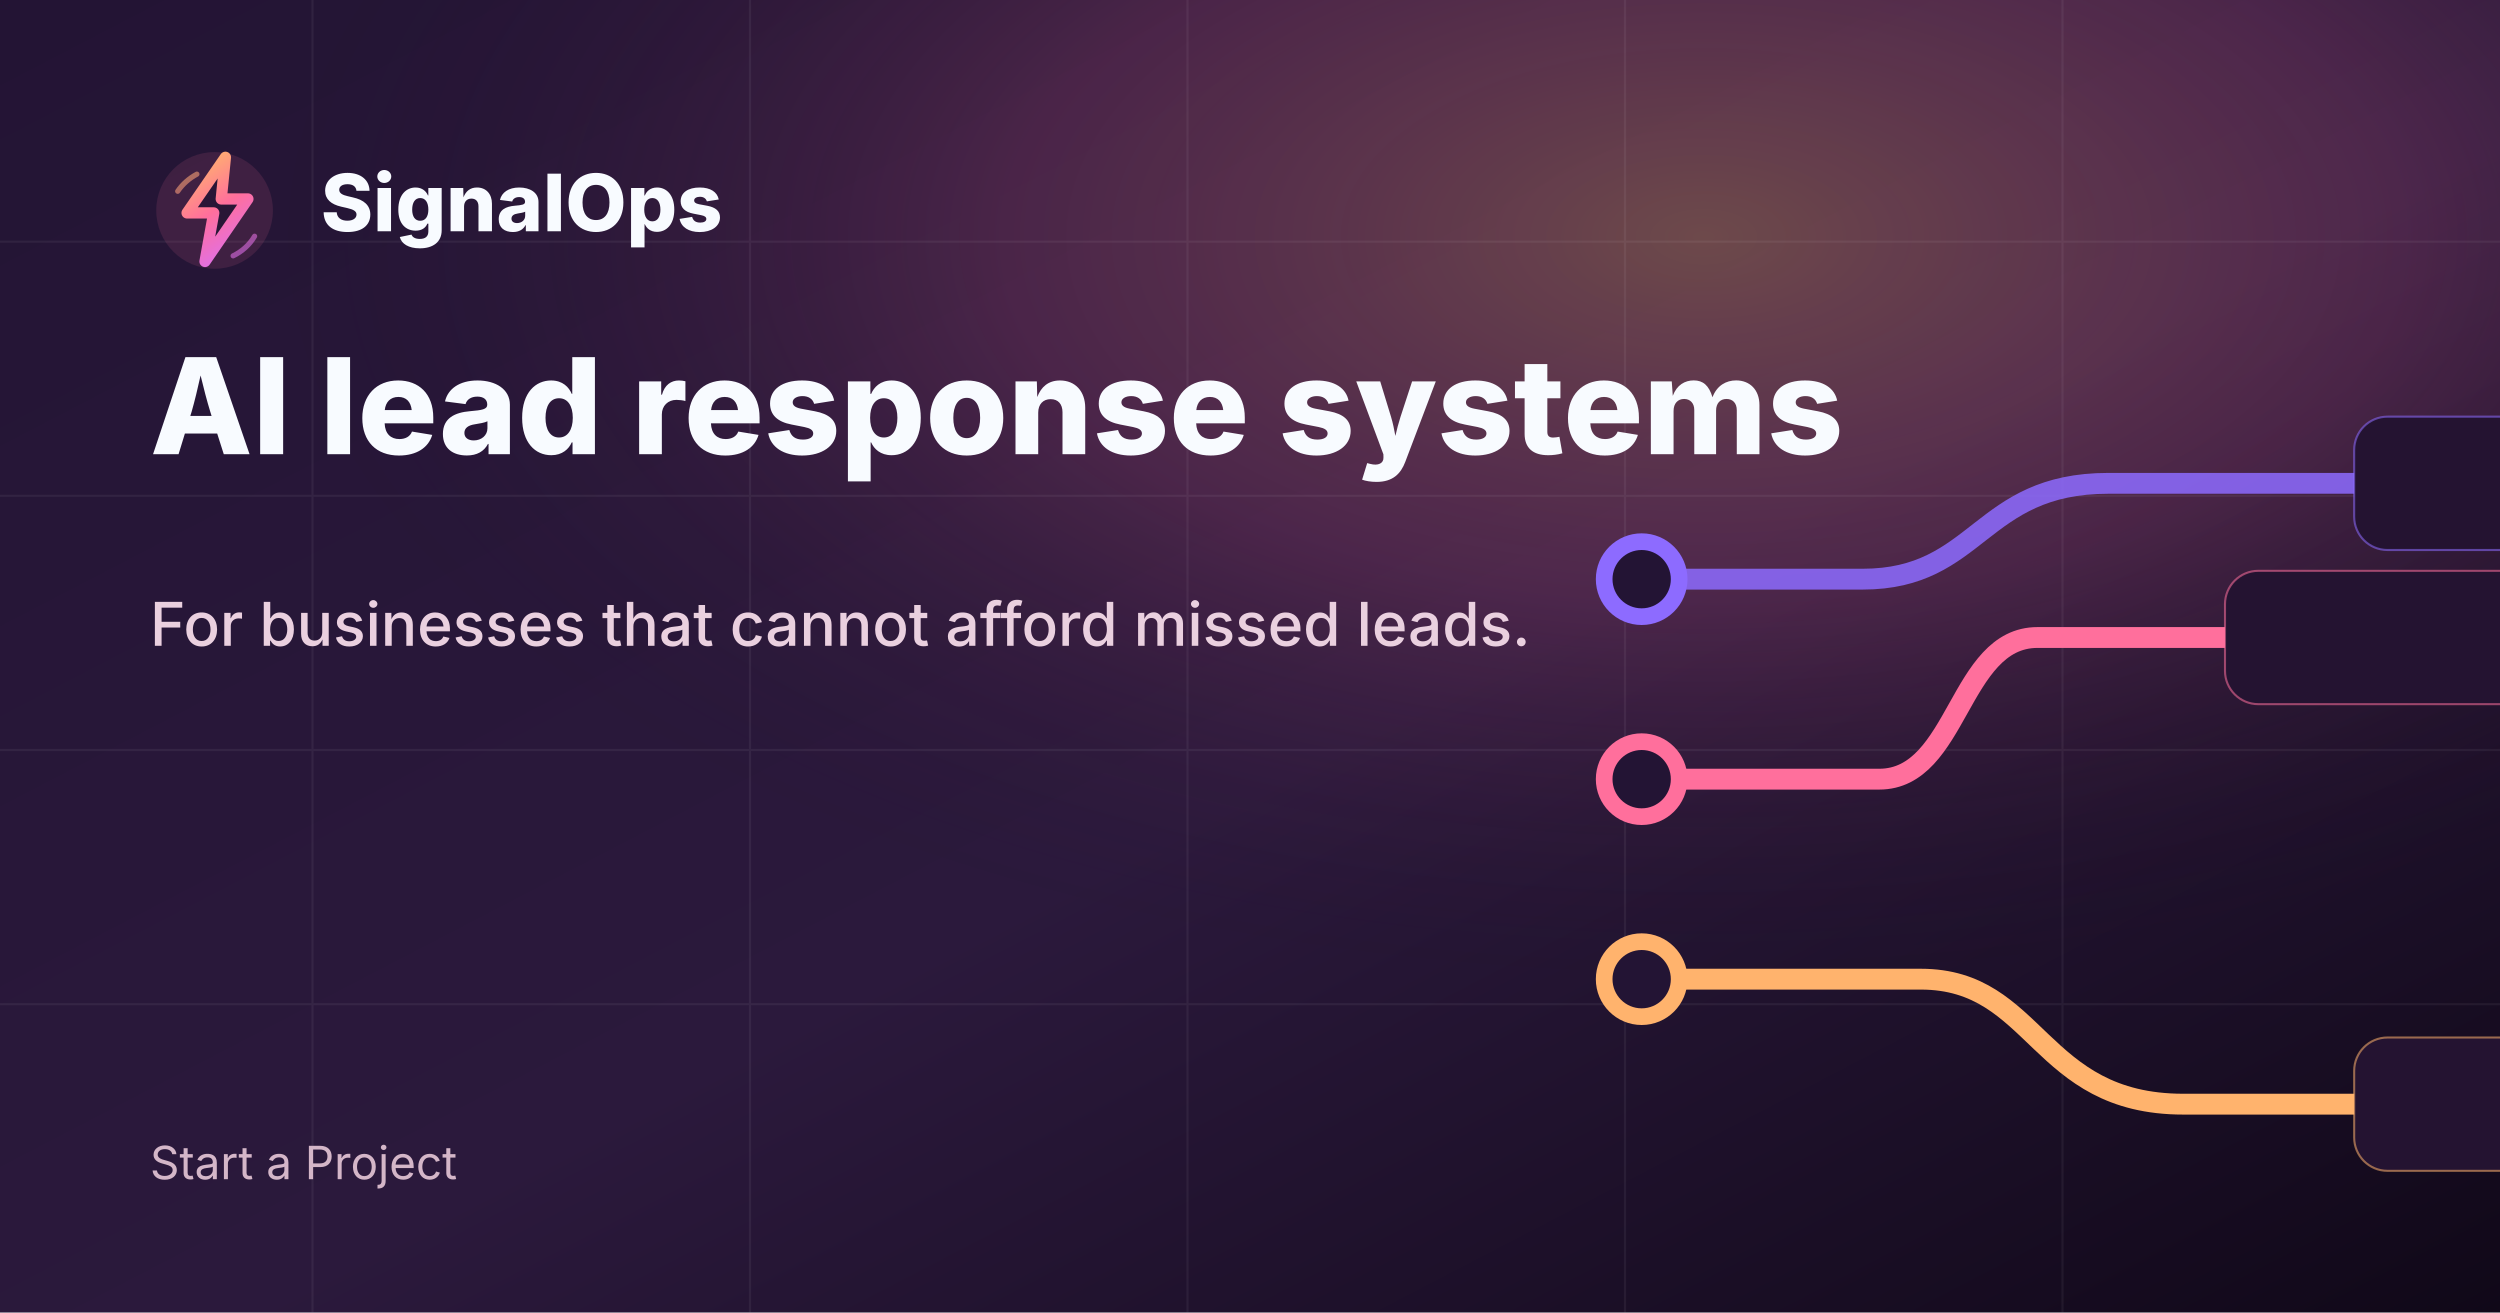
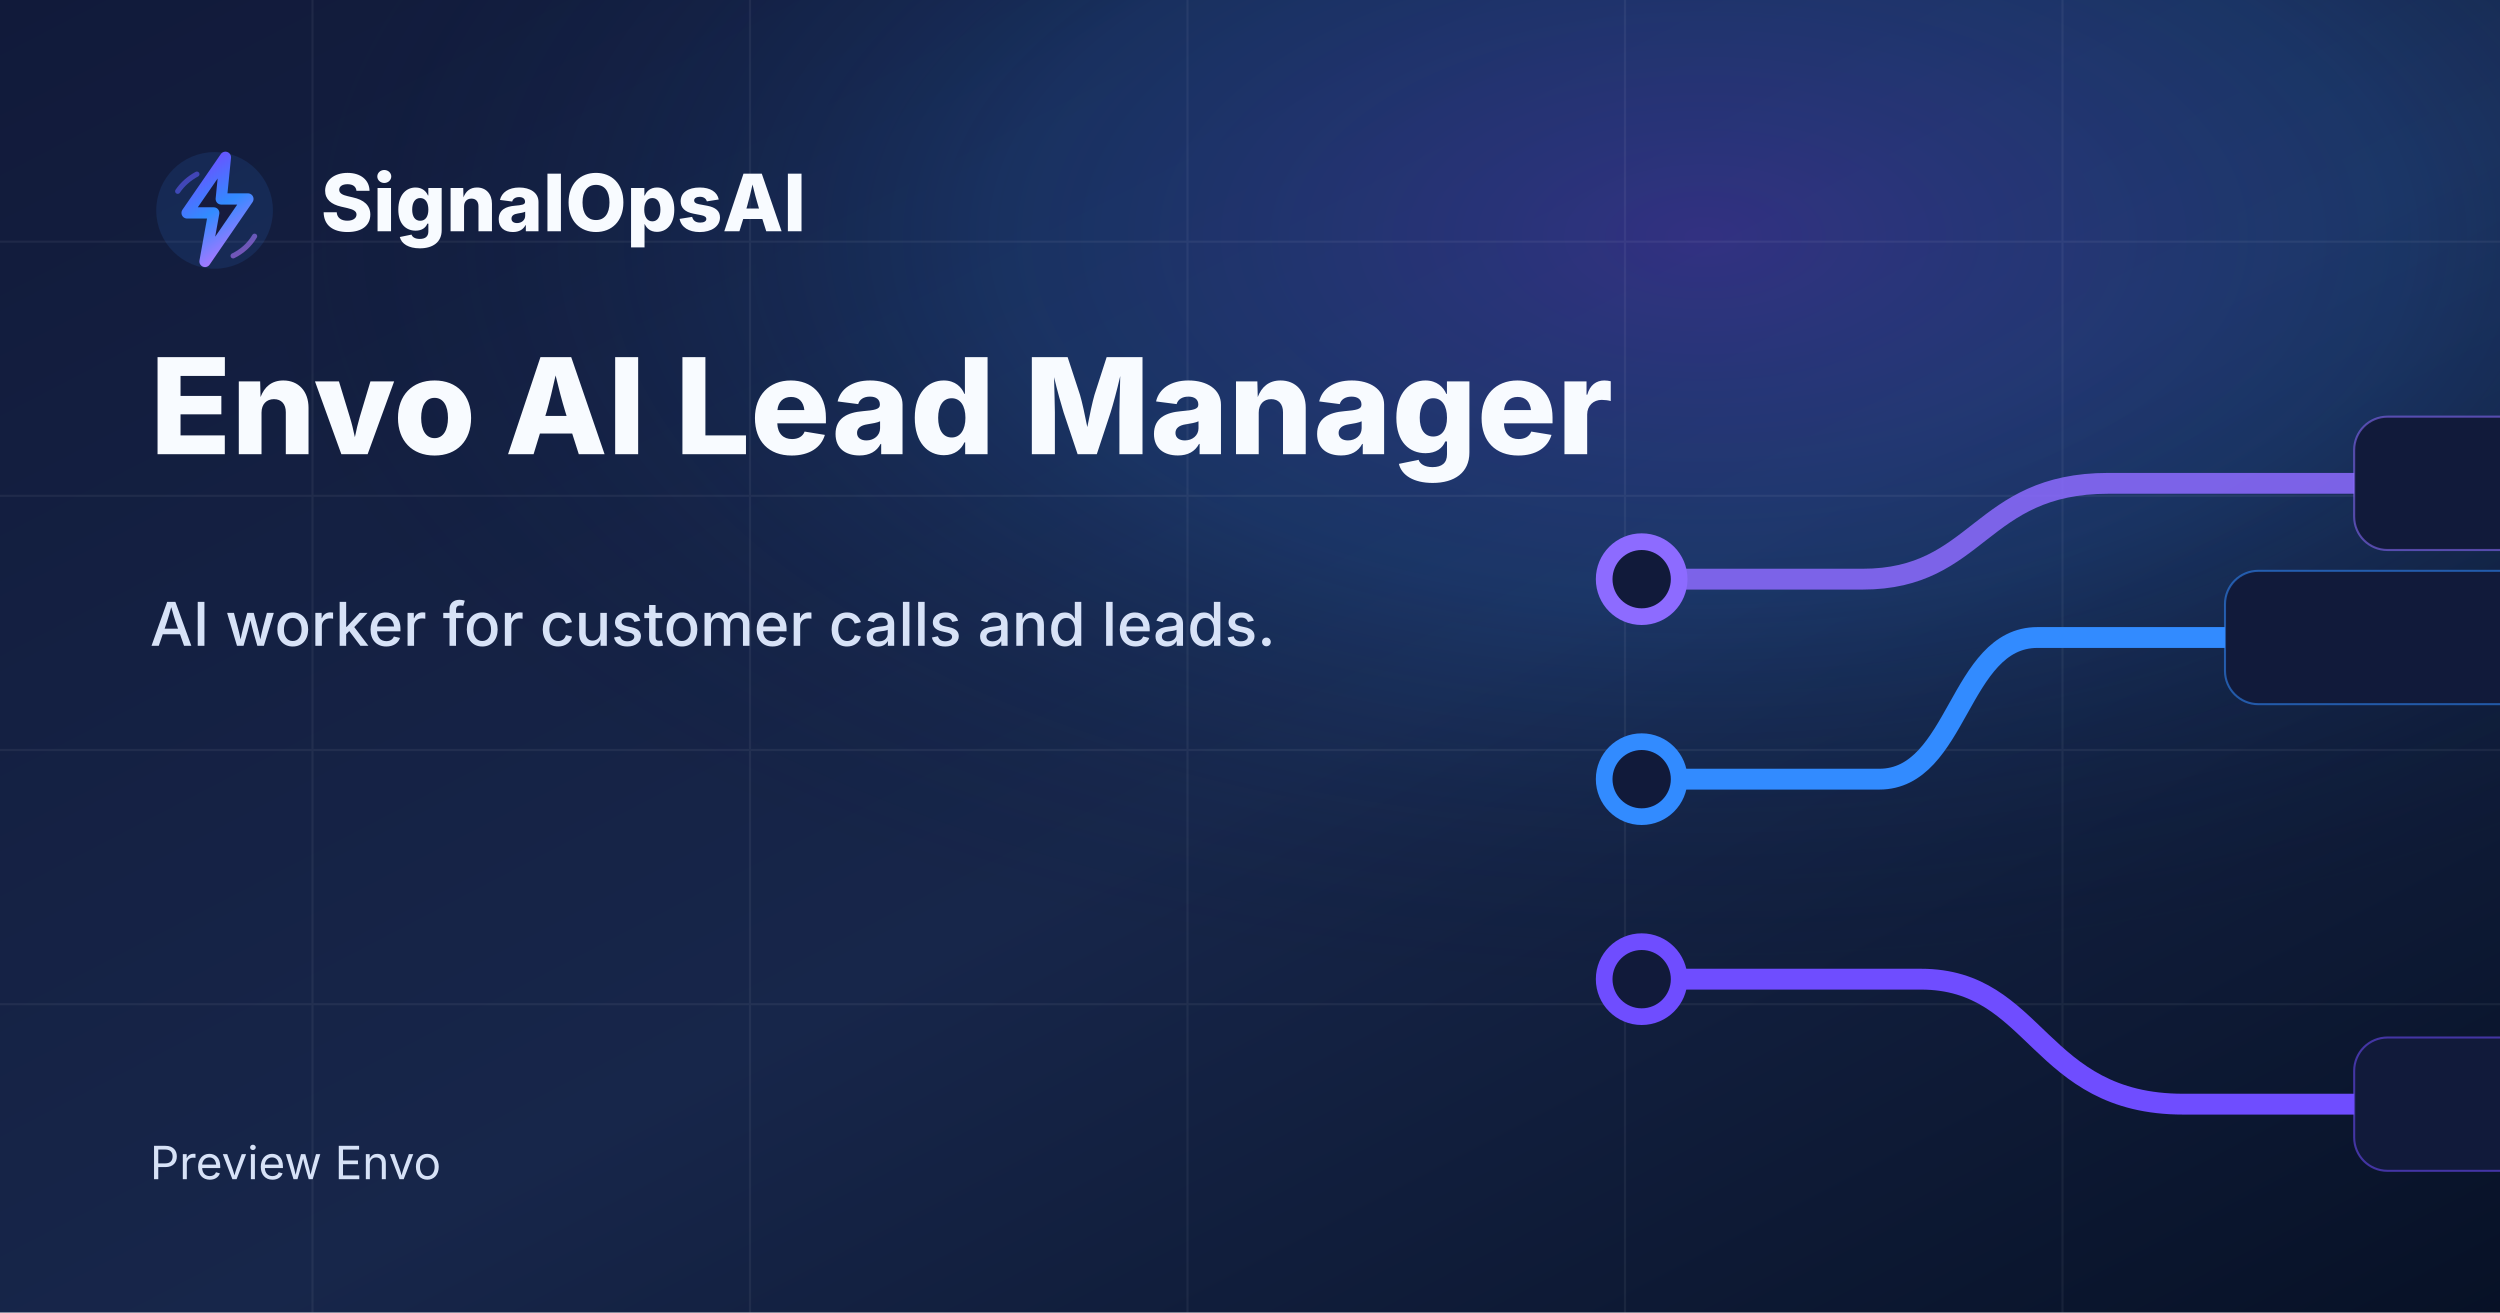
<svg xmlns="http://www.w3.org/2000/svg" width="1200" height="630" viewBox="0 0 1200 630" role="img" aria-labelledby="title desc">
  <defs>
    <linearGradient id="bg" x1="0" y1="0" x2="1" y2="1">
-       <stop offset="0" stop-color="#231434" />
-       <stop offset="0.55" stop-color="#2b193c" />
-       <stop offset="1" stop-color="#100818" />
+       <stop offset="0" stop-color="#111A3A" />
+       <stop offset="0.55" stop-color="#17264A" />
+       <stop offset="1" stop-color="#071126" />
    </linearGradient>
    <radialGradient id="glow" cx="68%" cy="18%" r="58%">
-       <stop offset="0" stop-color="#ffb36d" stop-opacity="0.32" />
-       <stop offset="0.48" stop-color="#ff6f9c" stop-opacity="0.16" />
-       <stop offset="1" stop-color="#100818" stop-opacity="0" />
+       <stop offset="0" stop-color="#6F4DFF" stop-opacity="0.32" />
+       <stop offset="0.48" stop-color="#328BFF" stop-opacity="0.16" />
+       <stop offset="1" stop-color="#071126" stop-opacity="0" />
    </radialGradient>
    <linearGradient id="boltLogo" x1="18" y1="10" x2="48" y2="56" gradientUnits="userSpaceOnUse">
-       <stop stop-color="#ffb36d" />
-       <stop offset="0.45" stop-color="#ff6f9c" />
+       <stop stop-color="#6F4DFF" />
+       <stop offset="0.45" stop-color="#328BFF" />
      <stop offset="1" stop-color="#d770ff" />
    </linearGradient>
  </defs>
  <rect width="1200" height="630" fill="url(#bg)" />
  <rect width="1200" height="630" fill="url(#glow)" />
  <path d="M0 116H1200M0 238H1200M0 360H1200M0 482H1200M150 0V630M360 0V630M570 0V630M780 0V630M990 0V630" stroke="#ffffff" stroke-opacity="0.055" />
  <g transform="translate(72 70)">
-     <circle cx="31" cy="31" r="28" fill="#ff6f9c" fill-opacity="0.12" />
+     <circle cx="31" cy="31" r="28" fill="#328BFF" fill-opacity="0.12" />
    <path d="M36.2 5.5 17.8 32.2h12.8l-4.2 23.3 20.6-30H34.2l2-20Z" fill="#18102d" fill-opacity="0.55" />
    <path d="M36.2 5.5 17.8 32.2h12.8l-4.2 23.3 20.6-30H34.2l2-20Z" fill="none" stroke="url(#boltLogo)" stroke-width="5.4" stroke-linejoin="round" />
    <path d="M22.5 13.6c-3.7 2-6.9 4.8-9.2 8.2M50.2 43.4c-2.4 4.1-6 7.3-10.3 9.4" stroke="url(#boltLogo)" stroke-width="2.5" stroke-linecap="round" opacity="0.58" />
-     <text x="82" y="41" fill="#F8FBFF" font-family="Inter, Segoe UI, Arial, sans-serif" font-size="38" font-weight="760">SignalOps</text>
+     <text x="82" y="41" fill="#F8FBFF" font-family="Inter, Segoe UI, Arial, sans-serif" font-size="38" font-weight="760">SignalOpsAI</text>
  </g>
  <g transform="translate(72 218)">
    <text fill="#F8FBFF" font-family="Inter, Segoe UI, Arial, sans-serif" font-size="64" font-weight="780">
-       <tspan x="0" y="0">AI lead response systems</tspan>
+       <tspan x="0" y="0">Envo AI Lead Manager</tspan>
    </text>
-     <text x="0" y="92" fill="#ead0df" font-family="Inter, Segoe UI, Arial, sans-serif" font-size="29" font-weight="520">For businesses that cannot afford missed leads.</text>
+     <text x="0" y="92" fill="#D7E2F7" font-family="Inter, Segoe UI, Arial, sans-serif" font-size="29" font-weight="520">AI worker for customer calls and leads.</text>
  </g>
  <g transform="translate(762 178)" fill="none" stroke-linecap="round" stroke-linejoin="round">
-     <path d="M26 196H140C178 196 178 128 216 128H306" stroke="#ff6f9c" stroke-width="10" />
-     <path d="M26 292H160C216 292 216 352 286 352H368" stroke="#ffb36d" stroke-width="10" />
+     <path d="M26 196H140C178 196 178 128 216 128H306" stroke="#328BFF" stroke-width="10" />
+     <path d="M26 292H160C216 292 216 352 286 352H368" stroke="#6F4DFF" stroke-width="10" />
    <path d="M26 100H132C188 100 188 54 250 54H368" stroke="#8d6bff" stroke-width="10" opacity="0.85" />
-     <circle cx="26" cy="100" r="18" fill="#231434" stroke="#8d6bff" stroke-width="8" />
-     <circle cx="26" cy="196" r="18" fill="#231434" stroke="#ff6f9c" stroke-width="8" />
-     <circle cx="26" cy="292" r="18" fill="#231434" stroke="#ffb36d" stroke-width="8" />
-     <rect x="368" y="22" width="190" height="64" rx="16" fill="#241331" stroke="#8d6bff" stroke-opacity="0.55" />
-     <rect x="306" y="96" width="252" height="64" rx="16" fill="#241331" stroke="#ff6f9c" stroke-opacity="0.55" />
-     <rect x="368" y="320" width="190" height="64" rx="16" fill="#241331" stroke="#ffb36d" stroke-opacity="0.55" />
+     <circle cx="26" cy="100" r="18" fill="#111A3A" stroke="#8d6bff" stroke-width="8" />
+     <circle cx="26" cy="196" r="18" fill="#111A3A" stroke="#328BFF" stroke-width="8" />
+     <circle cx="26" cy="292" r="18" fill="#111A3A" stroke="#6F4DFF" stroke-width="8" />
+     <rect x="368" y="22" width="190" height="64" rx="16" fill="#111A3A" stroke="#8d6bff" stroke-opacity="0.55" />
+     <rect x="306" y="96" width="252" height="64" rx="16" fill="#111A3A" stroke="#328BFF" stroke-opacity="0.55" />
+     <rect x="368" y="320" width="190" height="64" rx="16" fill="#111A3A" stroke="#6F4DFF" stroke-opacity="0.55" />
  </g>
-   <text x="72" y="566" fill="#d4b6c8" font-family="Inter, Segoe UI, Arial, sans-serif" font-size="22">Start a Project</text>
+   <text x="72" y="566" fill="#D7E2F7" font-family="Inter, Segoe UI, Arial, sans-serif" font-size="22">Preview Envo</text>
</svg>
